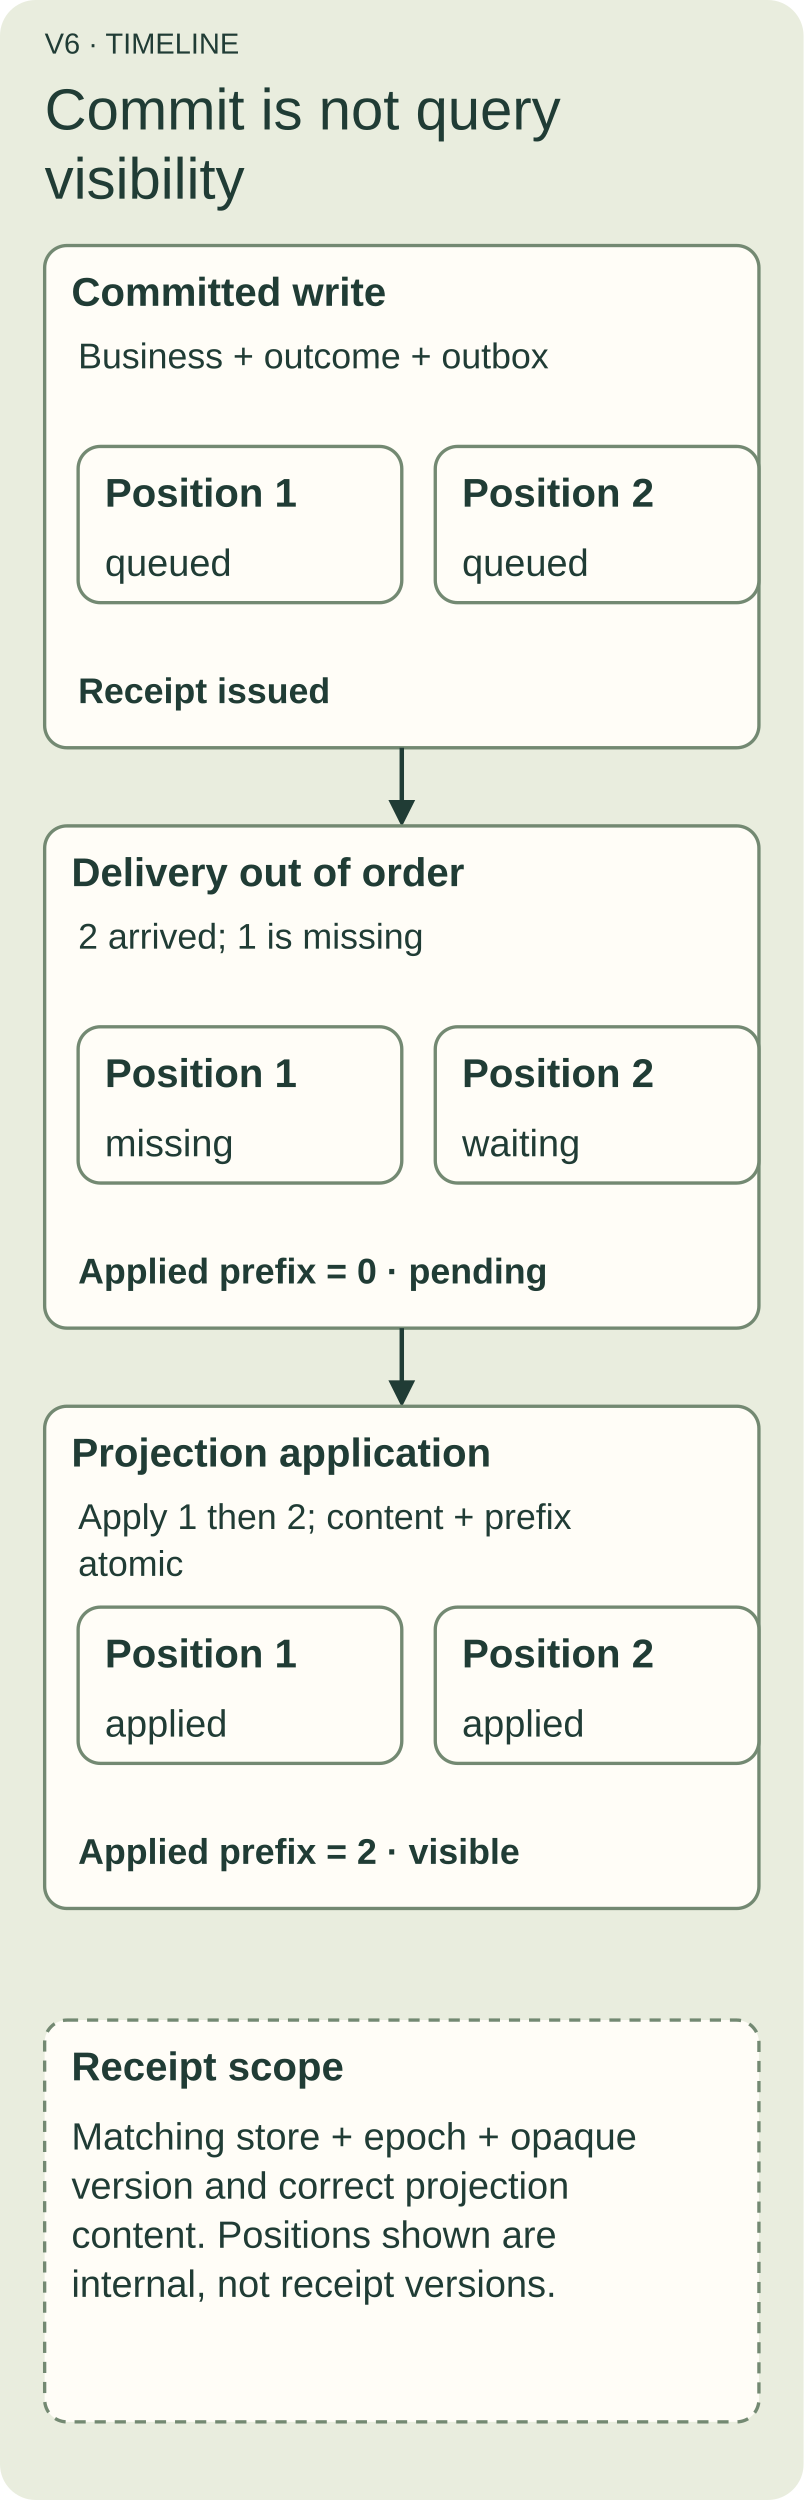
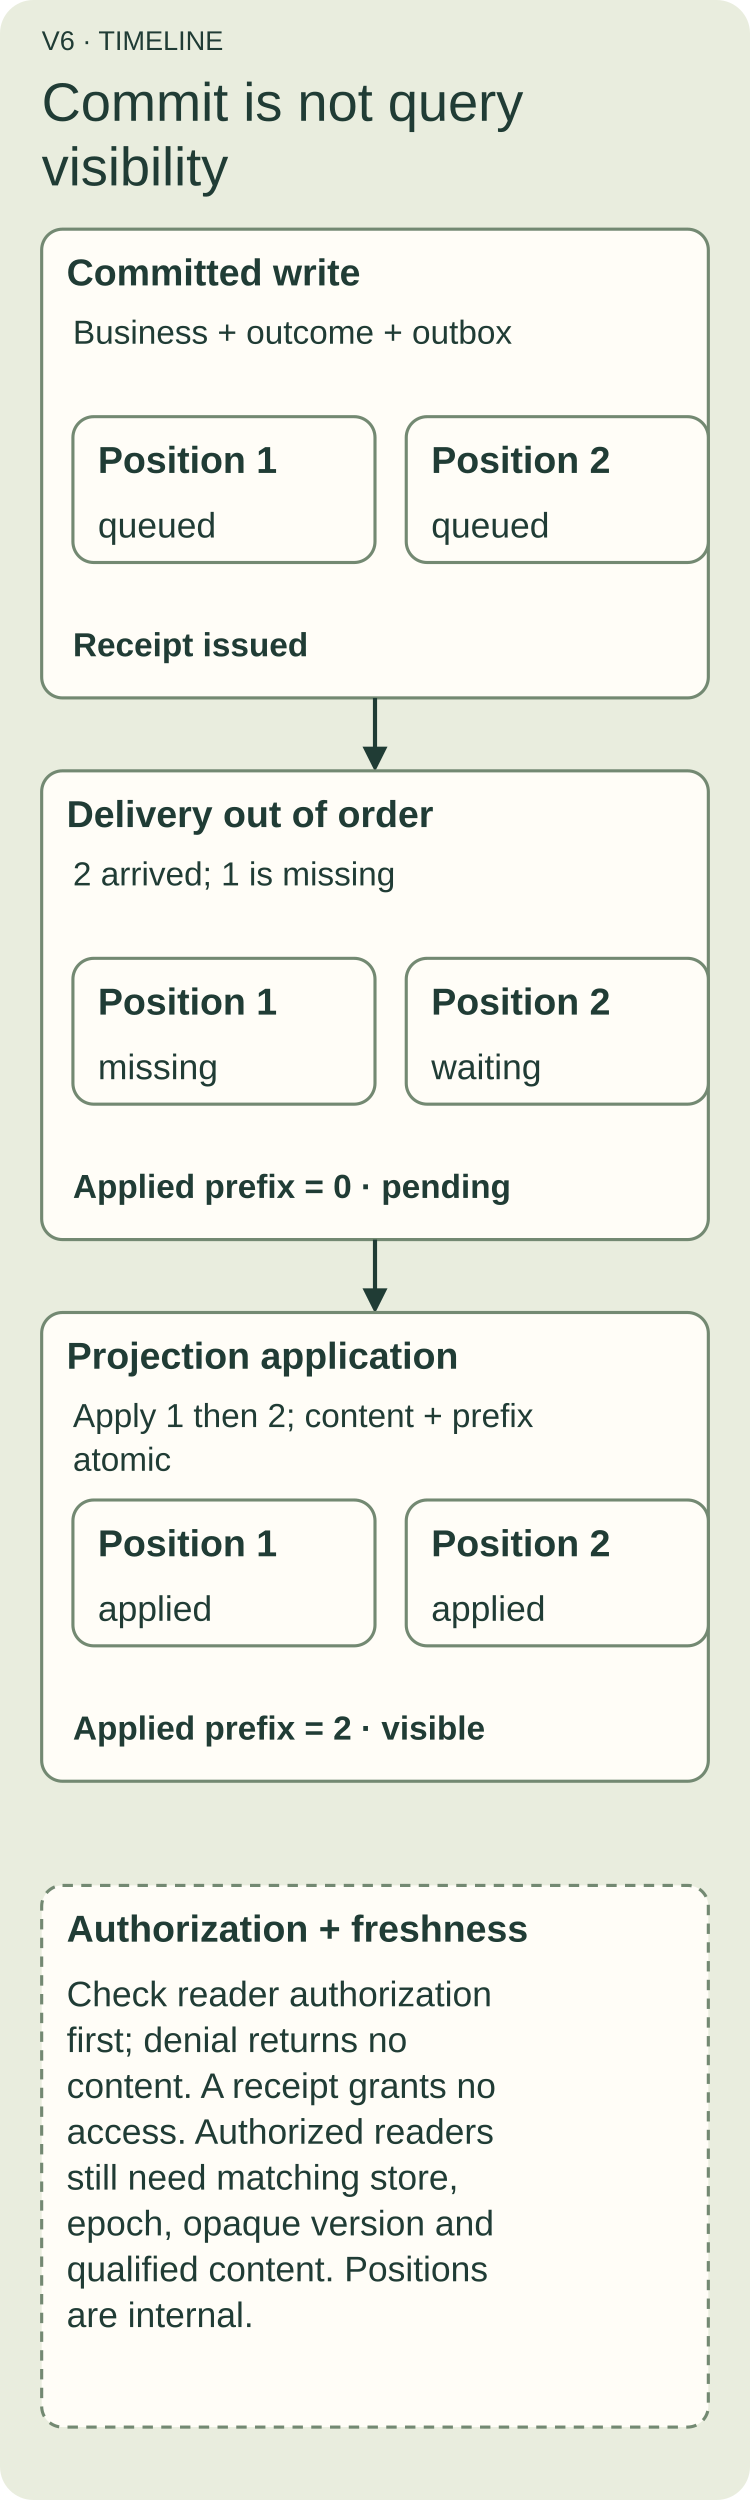
- <svg xmlns="http://www.w3.org/2000/svg" viewBox="0 0 360 1120" role="img" aria-labelledby="title desc">
+ <svg xmlns="http://www.w3.org/2000/svg" viewBox="0 0 360 1200" role="img" aria-labelledby="title desc">
  <defs>
    <marker id="arrow" viewBox="0 0 10 10" refX="8" refY="5" markerWidth="6" markerHeight="6" orient="auto">
      <path d="M0 0 L10 5 L0 10Z" fill="#203c35" />
    </marker>
  </defs>
-   <rect width="360" height="1120" rx="16" fill="#e9edde" />
+   <rect width="360" height="1200" rx="16" fill="#e9edde" />
  <g fill="#203c35" font-family="Arial, sans-serif">
    <text x="20" y="58" font-size="26">Commit is not query</text>
    <text x="20" y="89" font-size="26">visibility</text>
    <text x="20" y="24" font-size="13">V6 · TIMELINE</text>
    <rect x="20" y="110" width="320" height="225" rx="10" fill="#fffdf7" stroke="#738972" stroke-width="1.5" />
    <text x="32" y="137" font-size="18" font-weight="700">Committed write</text>
    <text x="35" y="165" font-size="16">Business + outcome + outbox</text>
    <rect x="35.0" y="200" width="145.0" height="70" rx="10" fill="#fffdf7" stroke="#738972" stroke-width="1.5" />
    <text x="47.0" y="227" font-size="18" font-weight="700">Position 1</text>
    <text x="47.0" y="258" font-size="17">queued</text>
    <rect x="195.0" y="200" width="145.0" height="70" rx="10" fill="#fffdf7" stroke="#738972" stroke-width="1.5" />
    <text x="207.0" y="227" font-size="18" font-weight="700">Position 2</text>
    <text x="207.0" y="258" font-size="17">queued</text>
    <text x="35" y="315" font-size="16" font-weight="700">Receipt issued</text>
    <path d="M180.0 335 L180.0 368" fill="none" stroke="#203c35" stroke-width="2" marker-end="url(#arrow)" />
    <rect x="20" y="370" width="320" height="225" rx="10" fill="#fffdf7" stroke="#738972" stroke-width="1.5" />
    <text x="32" y="397" font-size="18" font-weight="700">Delivery out of order</text>
    <text x="35" y="425" font-size="16">2 arrived; 1 is missing</text>
    <rect x="35.0" y="460" width="145.0" height="70" rx="10" fill="#fffdf7" stroke="#738972" stroke-width="1.5" />
    <text x="47.0" y="487" font-size="18" font-weight="700">Position 1</text>
    <text x="47.0" y="518" font-size="17">missing</text>
    <rect x="195.0" y="460" width="145.0" height="70" rx="10" fill="#fffdf7" stroke="#738972" stroke-width="1.5" />
    <text x="207.0" y="487" font-size="18" font-weight="700">Position 2</text>
    <text x="207.0" y="518" font-size="17">waiting</text>
    <text x="35" y="575" font-size="16" font-weight="700">Applied prefix = 0 · pending</text>
    <path d="M180.0 595 L180.0 628" fill="none" stroke="#203c35" stroke-width="2" marker-end="url(#arrow)" />
    <rect x="20" y="630" width="320" height="225" rx="10" fill="#fffdf7" stroke="#738972" stroke-width="1.5" />
    <text x="32" y="657" font-size="18" font-weight="700">Projection application</text>
    <text x="35" y="685" font-size="16">Apply 1 then 2; content + prefix</text>
    <text x="35" y="706" font-size="16">atomic</text>
    <rect x="35.0" y="720" width="145.0" height="70" rx="10" fill="#fffdf7" stroke="#738972" stroke-width="1.5" />
    <text x="47.0" y="747" font-size="18" font-weight="700">Position 1</text>
    <text x="47.0" y="778" font-size="17">applied</text>
    <rect x="195.0" y="720" width="145.0" height="70" rx="10" fill="#fffdf7" stroke="#738972" stroke-width="1.5" />
    <text x="207.0" y="747" font-size="18" font-weight="700">Position 2</text>
    <text x="207.0" y="778" font-size="17">applied</text>
    <text x="35" y="835" font-size="16" font-weight="700">Applied prefix = 2 · visible</text>
-     <rect x="20" y="905" width="320" height="180" rx="10" fill="#fffdf7" stroke="#738972" stroke-width="1.5" stroke-dasharray="5 4" />
-     <text x="32" y="932" font-size="18" font-weight="700">Receipt scope</text>
-     <text x="32" y="963" font-size="17">Matching store + epoch + opaque</text>
-     <text x="32" y="985" font-size="17">version and correct projection</text>
-     <text x="32" y="1007" font-size="17">content. Positions shown are</text>
-     <text x="32" y="1029" font-size="17">internal, not receipt versions.</text>
+     <rect x="20" y="905" width="320" height="260" rx="10" fill="#fffdf7" stroke="#738972" stroke-width="1.5" stroke-dasharray="5 4" />
+     <text x="32" y="932" font-size="18" font-weight="700">Authorization + freshness</text>
+     <text x="32" y="963" font-size="17">Check reader authorization</text>
+     <text x="32" y="985" font-size="17">first; denial returns no</text>
+     <text x="32" y="1007" font-size="17">content. A receipt grants no</text>
+     <text x="32" y="1029" font-size="17">access. Authorized readers</text>
+     <text x="32" y="1051" font-size="17">still need matching store,</text>
+     <text x="32" y="1073" font-size="17">epoch, opaque version and</text>
+     <text x="32" y="1095" font-size="17">qualified content. Positions</text>
+     <text x="32" y="1117" font-size="17">are internal.</text>
  </g>
</svg>
